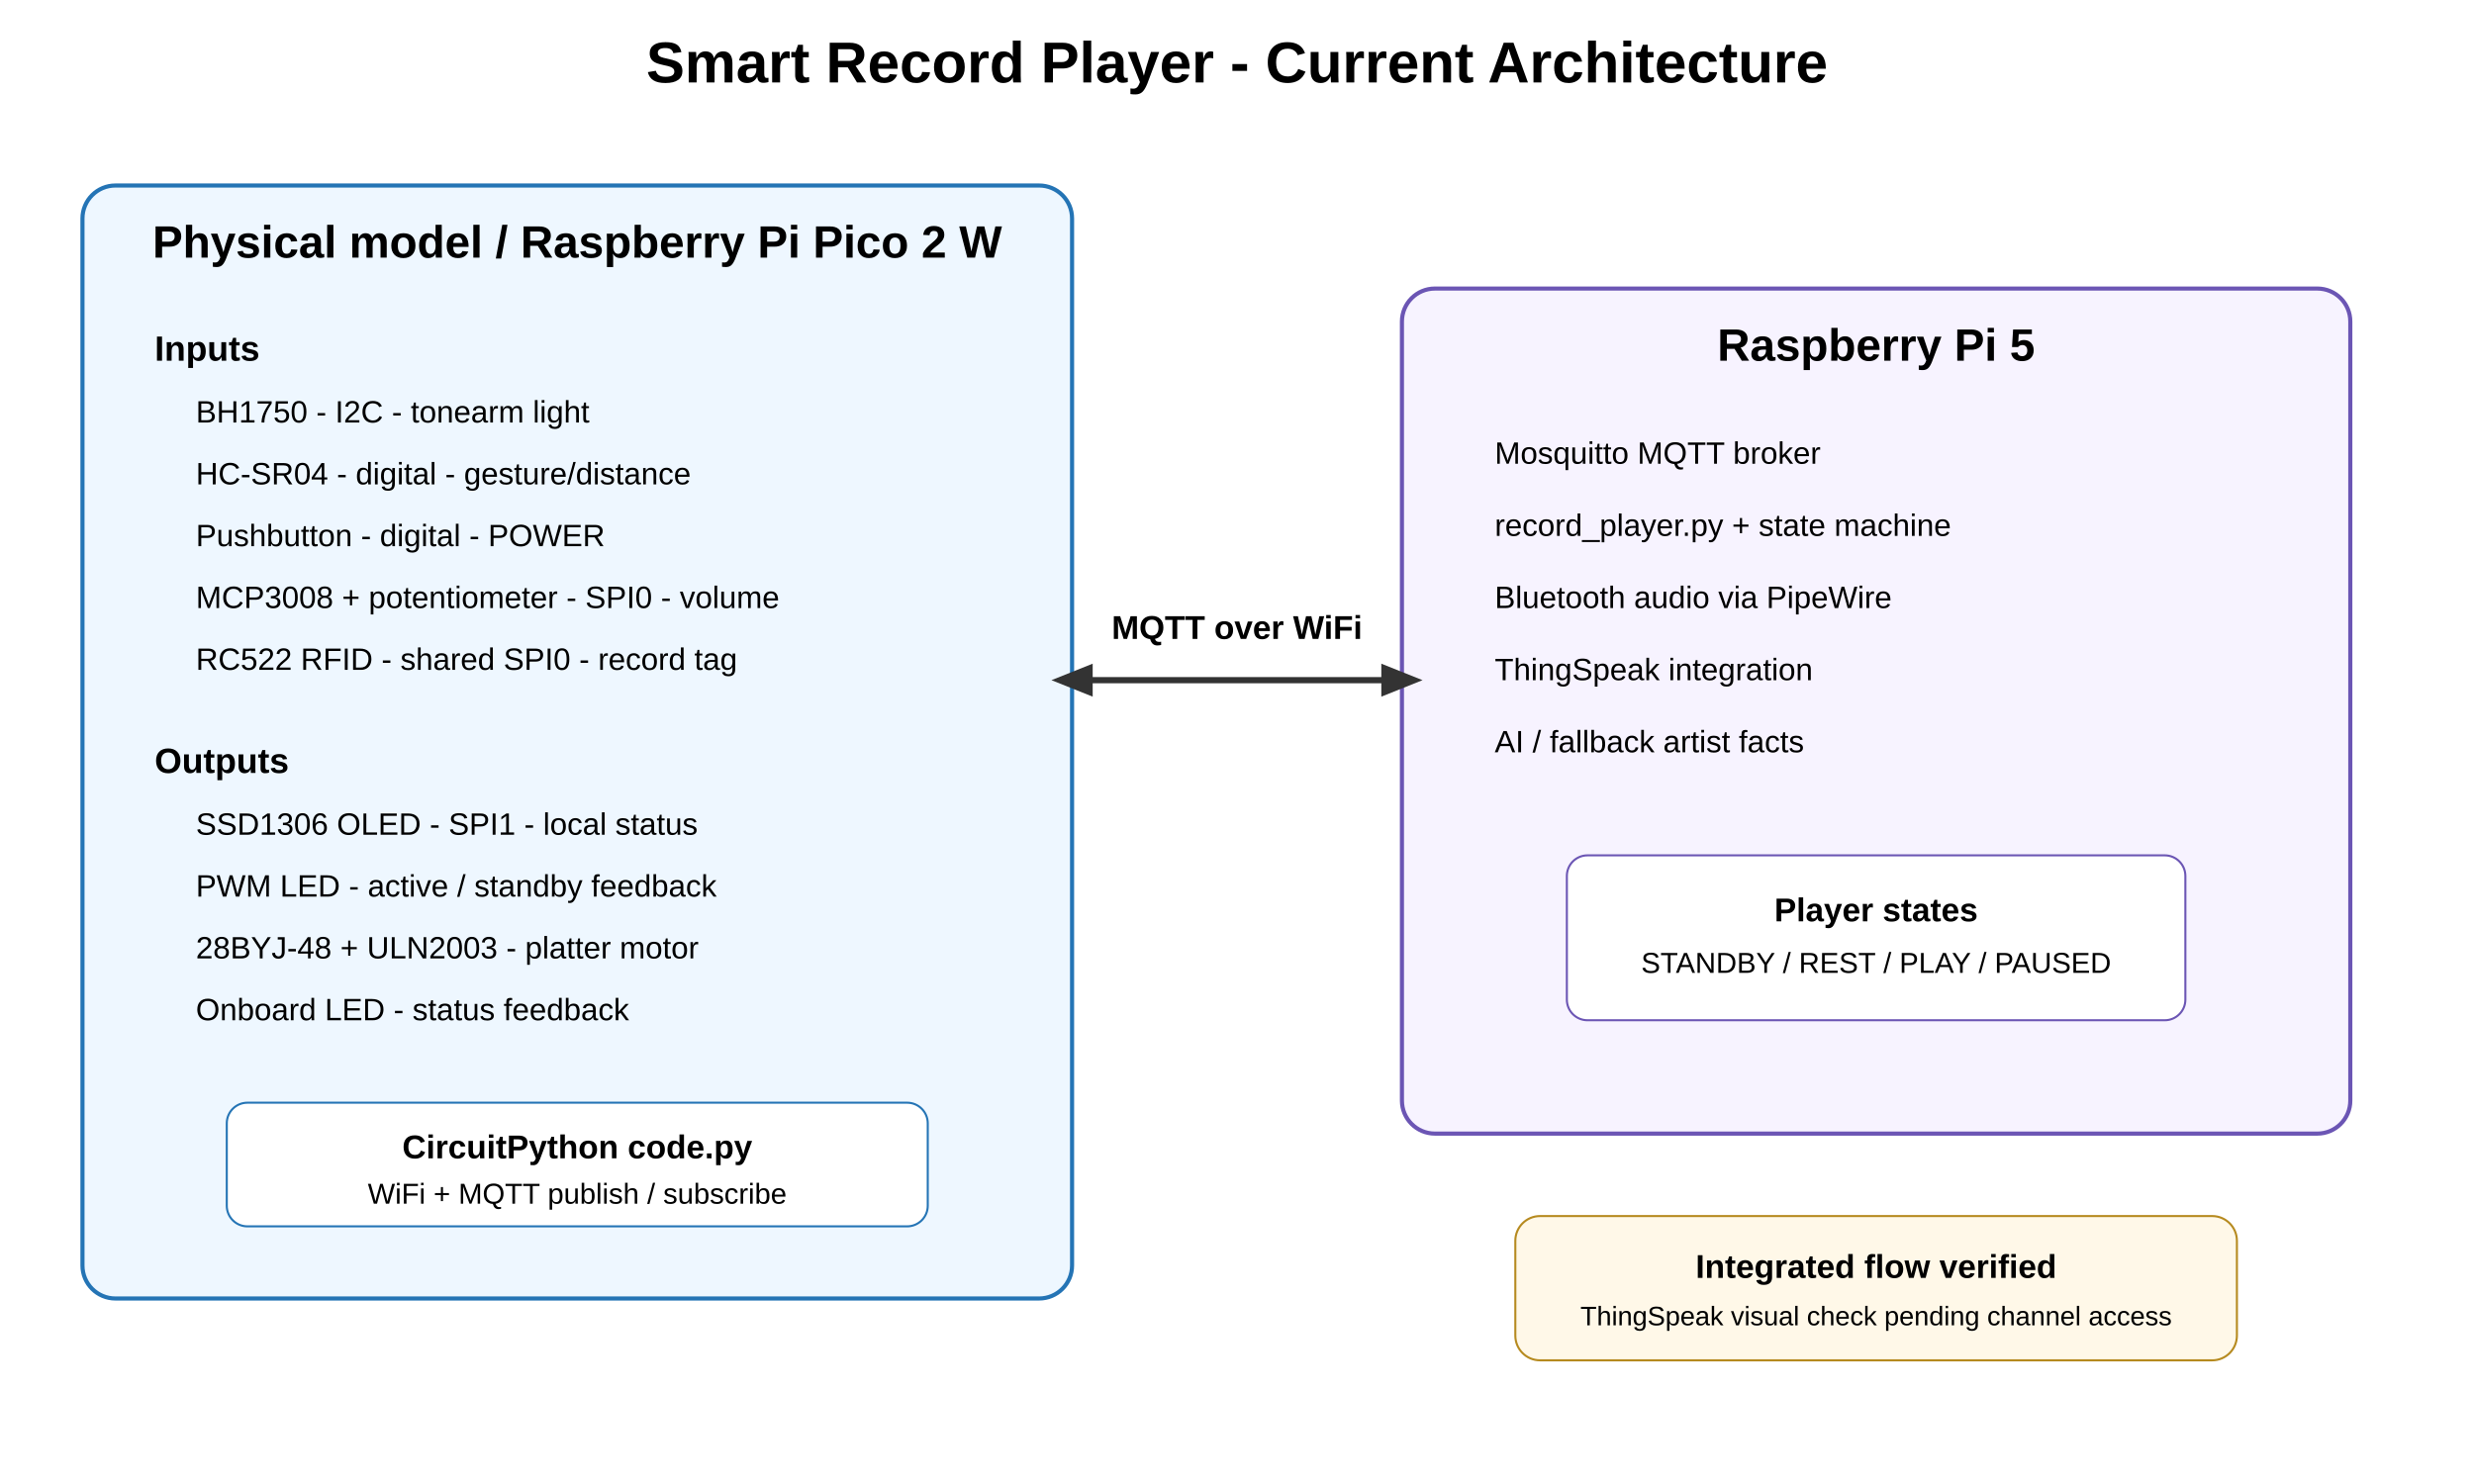
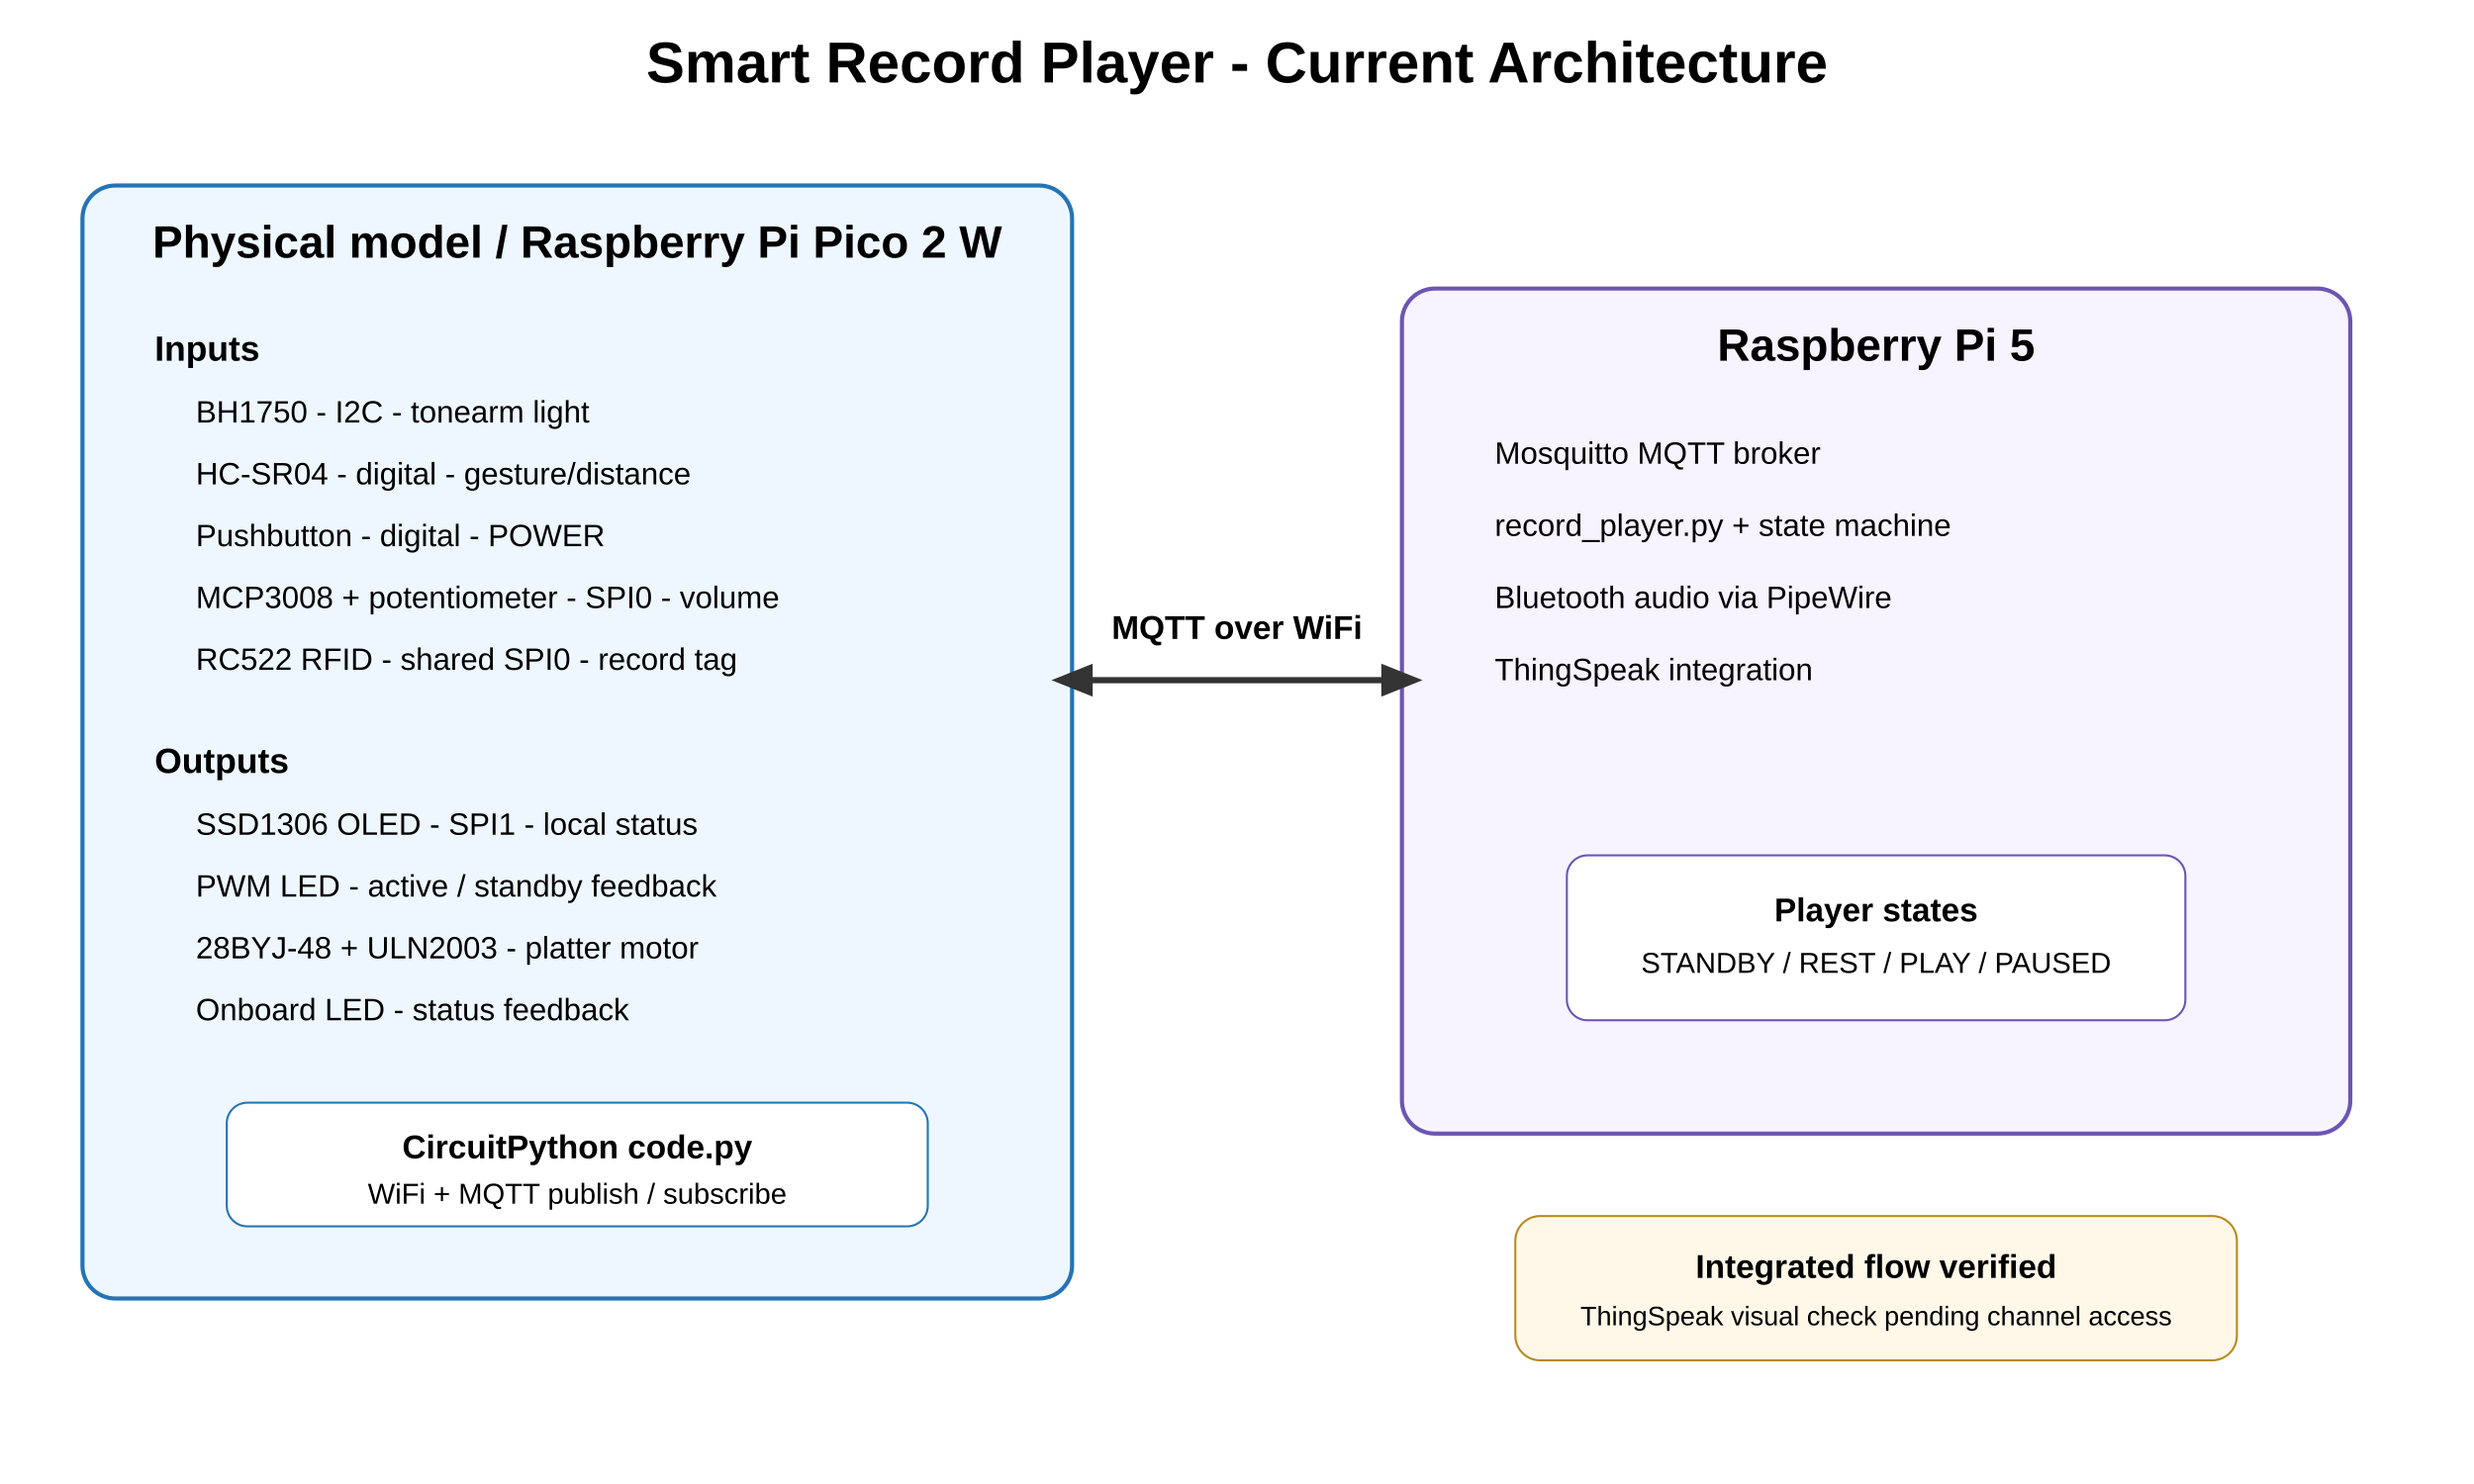
<svg xmlns="http://www.w3.org/2000/svg" width="1200" height="720" viewBox="0 0 1200 720" font-family="Arial, sans-serif">
  <rect width="1200" height="720" fill="white" />
  <text x="600" y="40" text-anchor="middle" font-size="28" font-weight="bold">Smart Record Player - Current Architecture</text>
  <rect x="40" y="90" width="480" height="540" rx="16" fill="#eef7ff" stroke="#2474b5" stroke-width="2" />
  <text x="280" y="125" text-anchor="middle" font-size="22" font-weight="bold">Physical model / Raspberry Pi Pico 2 W</text>
  <text x="75" y="175" font-size="17" font-weight="bold">Inputs</text>
  <text x="95" y="205" font-size="15">BH1750 - I2C - tonearm light</text>
  <text x="95" y="235" font-size="15">HC-SR04 - digital - gesture/distance</text>
  <text x="95" y="265" font-size="15">Pushbutton - digital - POWER</text>
  <text x="95" y="295" font-size="15">MCP3008 + potentiometer - SPI0 - volume</text>
  <text x="95" y="325" font-size="15">RC522 RFID - shared SPI0 - record tag</text>
  <text x="75" y="375" font-size="17" font-weight="bold">Outputs</text>
  <text x="95" y="405" font-size="15">SSD1306 OLED - SPI1 - local status</text>
  <text x="95" y="435" font-size="15">PWM LED - active / standby feedback</text>
  <text x="95" y="465" font-size="15">28BYJ-48 + ULN2003 - platter motor</text>
  <text x="95" y="495" font-size="15">Onboard LED - status feedback</text>
  <rect x="110" y="535" width="340" height="60" rx="10" fill="white" stroke="#2474b5" />
  <text x="280" y="562" text-anchor="middle" font-size="16" font-weight="bold">CircuitPython code.py</text>
  <text x="280" y="584" text-anchor="middle" font-size="14">WiFi + MQTT publish / subscribe</text>
  <rect x="680" y="140" width="460" height="410" rx="16" fill="#f7f3ff" stroke="#6b55b4" stroke-width="2" />
  <text x="910" y="175" text-anchor="middle" font-size="22" font-weight="bold">Raspberry Pi 5</text>
  <text x="725" y="225" font-size="15">Mosquitto MQTT broker</text>
  <text x="725" y="260" font-size="15">record_player.py + state machine</text>
  <text x="725" y="295" font-size="15">Bluetooth audio via PipeWire</text>
  <text x="725" y="330" font-size="15">ThingSpeak integration</text>
-   <text x="725" y="365" font-size="15">AI / fallback artist facts</text>
  <rect x="760" y="415" width="300" height="80" rx="10" fill="white" stroke="#6b55b4" />
  <text x="910" y="447" text-anchor="middle" font-size="16" font-weight="bold">Player states</text>
  <text x="910" y="472" text-anchor="middle" font-size="14">STANDBY / REST / PLAY / PAUSED</text>
  <line x1="520" y1="330" x2="680" y2="330" stroke="#333" stroke-width="3" />
  <polygon points="670,322 690,330 670,338" fill="#333" />
  <polygon points="530,322 510,330 530,338" fill="#333" />
  <text x="600" y="310" text-anchor="middle" font-size="16" font-weight="bold">MQTT over WiFi</text>
  <rect x="735" y="590" width="350" height="70" rx="12" fill="#fff8e8" stroke="#b68a1f" />
  <text x="910" y="620" text-anchor="middle" font-size="16" font-weight="bold">Integrated flow verified</text>
  <text x="910" y="643" text-anchor="middle" font-size="13">ThingSpeak visual check pending channel access</text>
</svg>
